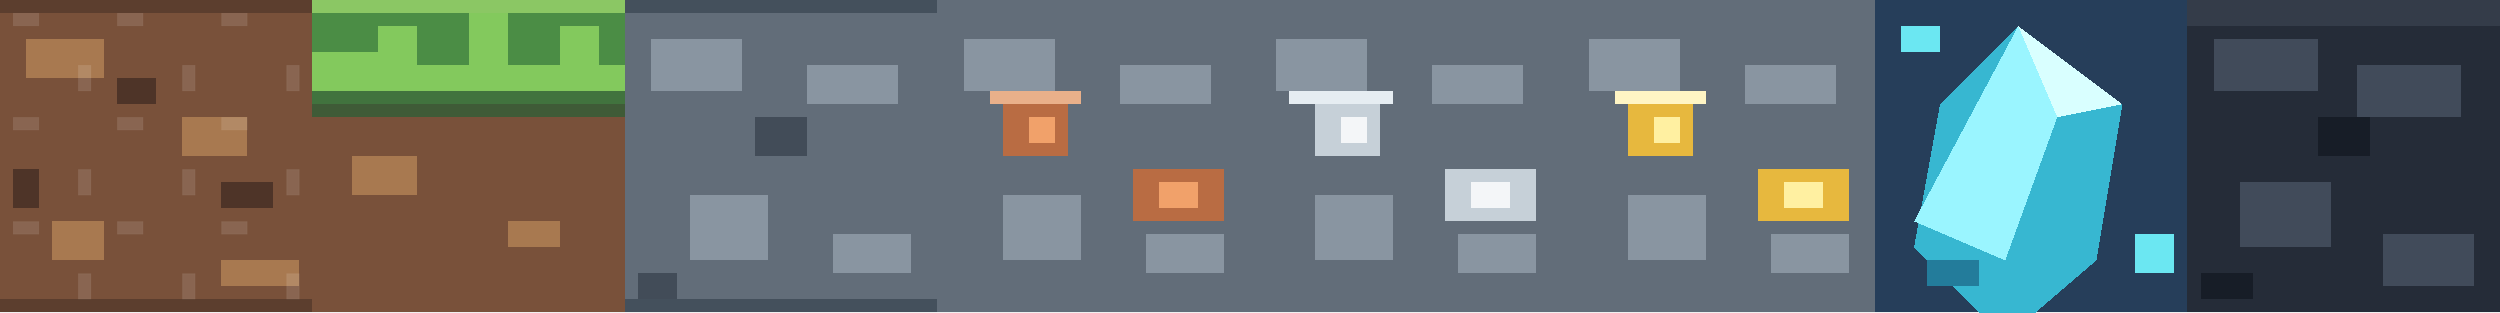
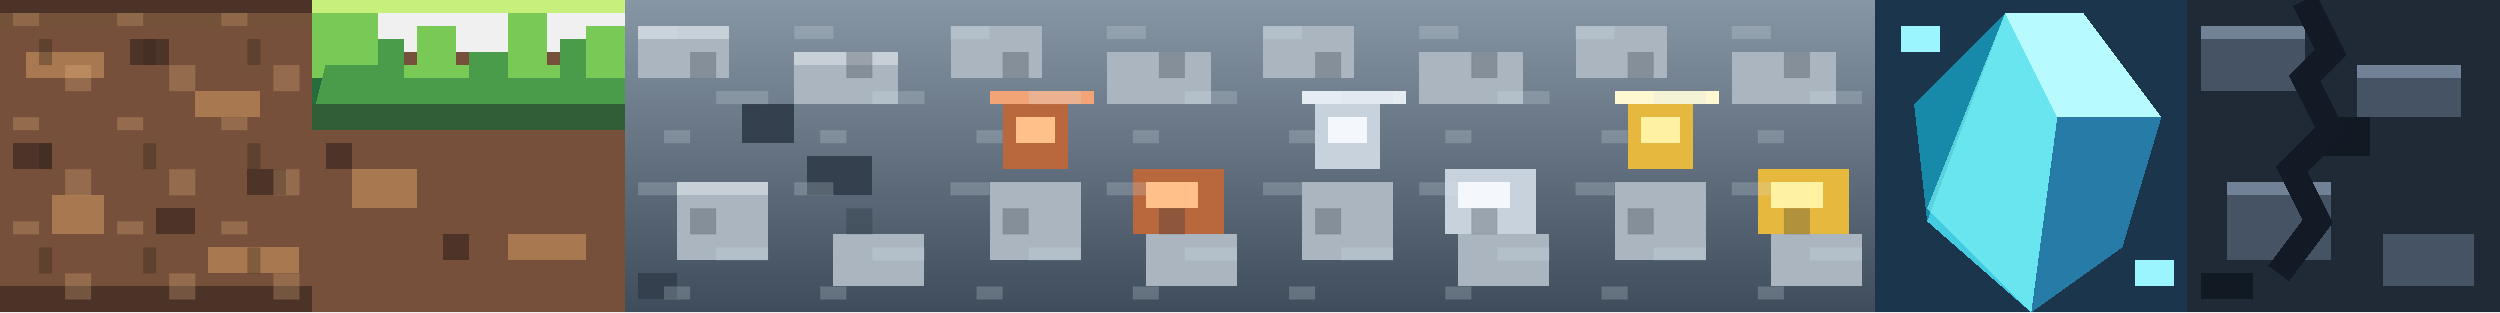
<svg xmlns="http://www.w3.org/2000/svg" width="192" height="24" viewBox="0 0 192 24" shape-rendering="crispEdges">
  <defs>
-     <pattern id="grain" width="8" height="8" patternUnits="userSpaceOnUse">
-       <path d="M1 1h2v1H1zm5 4h1v2H6z" fill="#fff" opacity=".12" />
+     <pattern id="soil" width="8" height="8" patternUnits="userSpaceOnUse">
+       <path d="M1 1h2v1H1zm4 4h2v2H5z" fill="#f4c18a" opacity=".24" />
+       <path d="M3 3h1v2H3z" fill="#35251e" opacity=".35" />
    </pattern>
+     <pattern id="rock" width="12" height="12" patternUnits="userSpaceOnUse">
+       <path d="M1 2h3v1H1zm6 5h4v1H7zM3 10h2v1H3z" fill="#d5e0e8" opacity=".23" />
+       <path d="M5 4h2v2H5z" fill="#202a36" opacity=".28" />
+     </pattern>
+     <linearGradient id="oreBase" x2="0" y2="1">
+       <stop stop-color="#8796a5" />
+       <stop offset="1" stop-color="#3f4c5b" />
+     </linearGradient>
  </defs>
-   <g transform="translate(0)">
-     <rect width="24" height="24" fill="#79513a" />
-     <path d="M2 3h6v3H2zm12 6h5v3h-5zM4 17h4v3H4zm13 3h6v2h-6z" fill="#a87950" />
-     <path d="M9 6h3v2H9zm8 8h4v2h-4zM1 13h2v3H1z" fill="#4e3428" />
-     <rect width="24" height="24" fill="url(#grain)" />
-     <path d="M0 0h24v1H0zM0 23h24v1H0z" fill="#39291f" opacity=".45" />
+   <g>
+     <rect width="24" height="24" fill="#76503a" />
+     <path d="M0 0h24v2H0zM0 22h24v2H0z" fill="#4c3328" />
+     <path d="M2 4h6v2H2zm13 3h5v2h-5zM4 15h4v3H4zm12 4h7v2h-7z" fill="#a87950" />
+     <path d="M10 3h3v2h-3zM1 11h3v2H1zm11 5h3v2h-3zM19 13h3v2h-3z" fill="#4e3428" />
+     <rect width="24" height="24" fill="url(#soil)" />
+     <path d="M0 1h24v1H0z" fill="#c18d5b" opacity=".35" />
  </g>
  <g transform="translate(24)">
-     <rect width="24" height="24" fill="#79513a" />
-     <rect width="24" height="6" fill="#4b8d45" />
-     <path d="M0 4h5V2h3v3h4V1h3v4h4V2h3v3h2v3H0z" fill="#83c95d" />
-     <path d="M3 12h5v3H3zm12 5h4v2h-4z" fill="#a87950" />
-     <path d="M0 7h24v2H0z" fill="#315e36" opacity=".8" />
-     <path d="M0 0h24v1H0z" fill="#b5ef78" opacity=".6" />
+     <rect y="4" width="24" height="20" fill="#76503a" />
+     <path d="M0 5h24v3H0z" fill="#286b3c" />
+     <path d="M0 1h5v4h3V2h3v3h4V1h3v4h3V2h3v4H0z" fill="#79c957" />
+     <path d="M1 5h4V3h2v3h5V4h3v2h4V3h2v3h3v3H0z" fill="#4a9c4b" />
+     <path d="M0 8h24v2H0z" fill="#315e36" />
+     <path d="M3 13h5v3H3zm12 5h6v2h-6z" fill="#a87950" />
+     <path d="M1 11h2v2H1zm9 7h2v2h-2z" fill="#4e3428" />
+     <path d="M0 0h24v1H0z" fill="#c7ef7b" />
  </g>
  <g transform="translate(48)">
-     <rect width="24" height="24" fill="#626d79" />
-     <path d="M2 3h7v4H2zm12 2h7v3h-7zM5 15h6v5H5zm11 3h6v3h-6z" fill="#8995a1" />
-     <path d="M10 9h4v3h-4zM1 21h3v2H1z" fill="#424c58" />
-     <path d="M0 0h24v1H0zM0 23h24v1H0z" fill="#303c49" opacity=".6" />
+     <rect width="24" height="24" fill="url(#oreBase)" />
+     <path d="M1 2h7v4H1zm12 2h8v4h-8zM4 14h7v6H4zm12 4h7v4h-7z" fill="#aab5bf" />
+     <path d="M1 2h7v1H1zm12 2h8v1h-8zM4 14h7v1H4z" fill="#e0e6eb" opacity=".55" />
+     <path d="M9 8h4v3H9zM1 21h3v2H1zM14 12h5v3h-5z" fill="#34404d" />
+     <rect width="24" height="24" fill="url(#rock)" />
  </g>
  <g transform="translate(72)">
-     <rect width="24" height="24" fill="#626d79" />
-     <path d="M2 3h7v4H2zm12 2h7v3h-7zM5 15h6v5H5zm11 3h6v3h-6z" fill="#8995a1" />
-     <path d="M5 8h5v4H5zm10 5h7v4h-7z" fill="#b96c43" />
-     <path d="M7 9h2v2H7zm10 5h3v2h-3z" fill="#f1a16a" />
-     <path d="M4 7h7v1H4z" fill="#e9b08a" />
+     <rect width="24" height="24" fill="url(#oreBase)" />
+     <path d="M1 2h7v4H1zm12 2h8v4h-8zM4 14h7v6H4zm12 4h7v4h-7z" fill="#aab5bf" />
+     <path d="M5 8h5v5H5zm10 5h7v5h-7z" fill="#b9683d" />
+     <path d="M6 9h3v2H6zm10 5h4v2h-4z" fill="#ffc08a" />
+     <path d="M4 7h8v1H4z" fill="#f2a477" />
+     <rect width="24" height="24" fill="url(#rock)" />
  </g>
  <g transform="translate(96)">
-     <rect width="24" height="24" fill="#626d79" />
-     <path d="M2 3h7v4H2zm12 2h7v3h-7zM5 15h6v5H5zm11 3h6v3h-6z" fill="#8995a1" />
-     <path d="M5 8h5v4H5zm10 5h7v4h-7z" fill="#c6d0d8" />
-     <path d="M7 9h2v2H7zm10 5h3v2h-3z" fill="#f4f6f8" />
-     <path d="M3 7h8v1H3z" fill="#e6edf2" />
+     <rect width="24" height="24" fill="url(#oreBase)" />
+     <path d="M1 2h7v4H1zm12 2h8v4h-8zM4 14h7v6H4zm12 4h7v4h-7z" fill="#aab5bf" />
+     <path d="M5 8h5v5H5zm10 5h7v5h-7z" fill="#c7d2dc" />
+     <path d="M6 9h3v2H6zm10 5h4v2h-4z" fill="#f4f8fc" />
+     <path d="M4 7h8v1H4z" fill="#e6edf2" />
+     <rect width="24" height="24" fill="url(#rock)" />
  </g>
  <g transform="translate(120)">
-     <rect width="24" height="24" fill="#626d79" />
-     <path d="M2 3h7v4H2zm12 2h7v3h-7zM5 15h6v5H5zm11 3h6v3h-6z" fill="#8995a1" />
-     <path d="M5 8h5v4H5zm10 5h7v4h-7z" fill="#e7b83e" />
-     <path d="M7 9h2v2H7zm10 5h3v2h-3z" fill="#fff0a1" />
-     <path d="M4 7h7v1H4z" fill="#fff5c4" />
+     <rect width="24" height="24" fill="url(#oreBase)" />
+     <path d="M1 2h7v4H1zm12 2h8v4h-8zM4 14h7v6H4zm12 4h7v4h-7z" fill="#aab5bf" />
+     <path d="M5 8h5v5H5zm10 5h7v5h-7z" fill="#e7b83e" />
+     <path d="M6 9h3v2H6zm10 5h4v2h-4z" fill="#fff2a3" />
+     <path d="M4 7h8v1H4z" fill="#fff8d1" />
+     <rect width="24" height="24" fill="url(#rock)" />
  </g>
  <g transform="translate(144)">
-     <rect width="24" height="24" fill="#263e5a" />
-     <path d="M5 8 11 2l8 6-2 12-7 6-7-7z" fill="#37b7d1" />
-     <path d="m11 2 3 7-4 11-7-3z" fill="#9af5ff" />
-     <path d="m11 2 8 6-5 1z" fill="#d9ffff" />
-     <path d="M2 2h3v2H2zm18 16h3v3h-3z" fill="#6be7f2" />
-     <path d="M4 20h4v2H4z" fill="#237c9b" />
+     <rect width="24" height="24" fill="#1b354c" />
+     <path d="M3 8 10 1h6l6 8-3 10-7 5-8-7z" fill="#168aa8" />
+     <path d="m10 1 4 8-2 15-8-7z" fill="#43cce1" />
+     <path d="m10 1 6 0 6 8-8 0z" fill="#b7fbff" />
+     <path d="m14 9 8 0-3 10-7 5z" fill="#277ca7" />
+     <path d="m4 16 6-15 4 8-2 15z" fill="#78eff5" opacity=".7" />
+     <path d="M2 2h3v2H2zm18 18h3v2h-3z" fill="#9af5ff" />
  </g>
  <g transform="translate(168)">
-     <rect width="24" height="24" fill="#252c38" />
-     <path d="M2 3h8v4H2zm11 2h8v4h-8zM4 14h7v5H4zm11 4h7v4h-7z" fill="#414b5a" />
-     <path d="M10 9h4v3h-4zM1 21h4v2H1z" fill="#171d27" />
-     <path d="M0 0h24v2H0z" fill="#566173" opacity=".3" />
+     <rect width="24" height="24" fill="#202936" />
+     <path d="M1 2h8v5H1zm12 3h8v4h-8zM3 14h8v6H3zm12 4h7v4h-7z" fill="#465365" />
+     <path d="M1 2h8v1H1zm12 3h8v1h-8zM3 14h8v1H3z" fill="#718196" />
+     <path d="M10 9h4v3h-4zM1 21h4v2H1z" fill="#111923" />
+     <path d="m9 0 2 4-2 2 2 4-3 3 2 4-3 4" fill="none" stroke="#131a25" stroke-width="2" />
  </g>
</svg>
